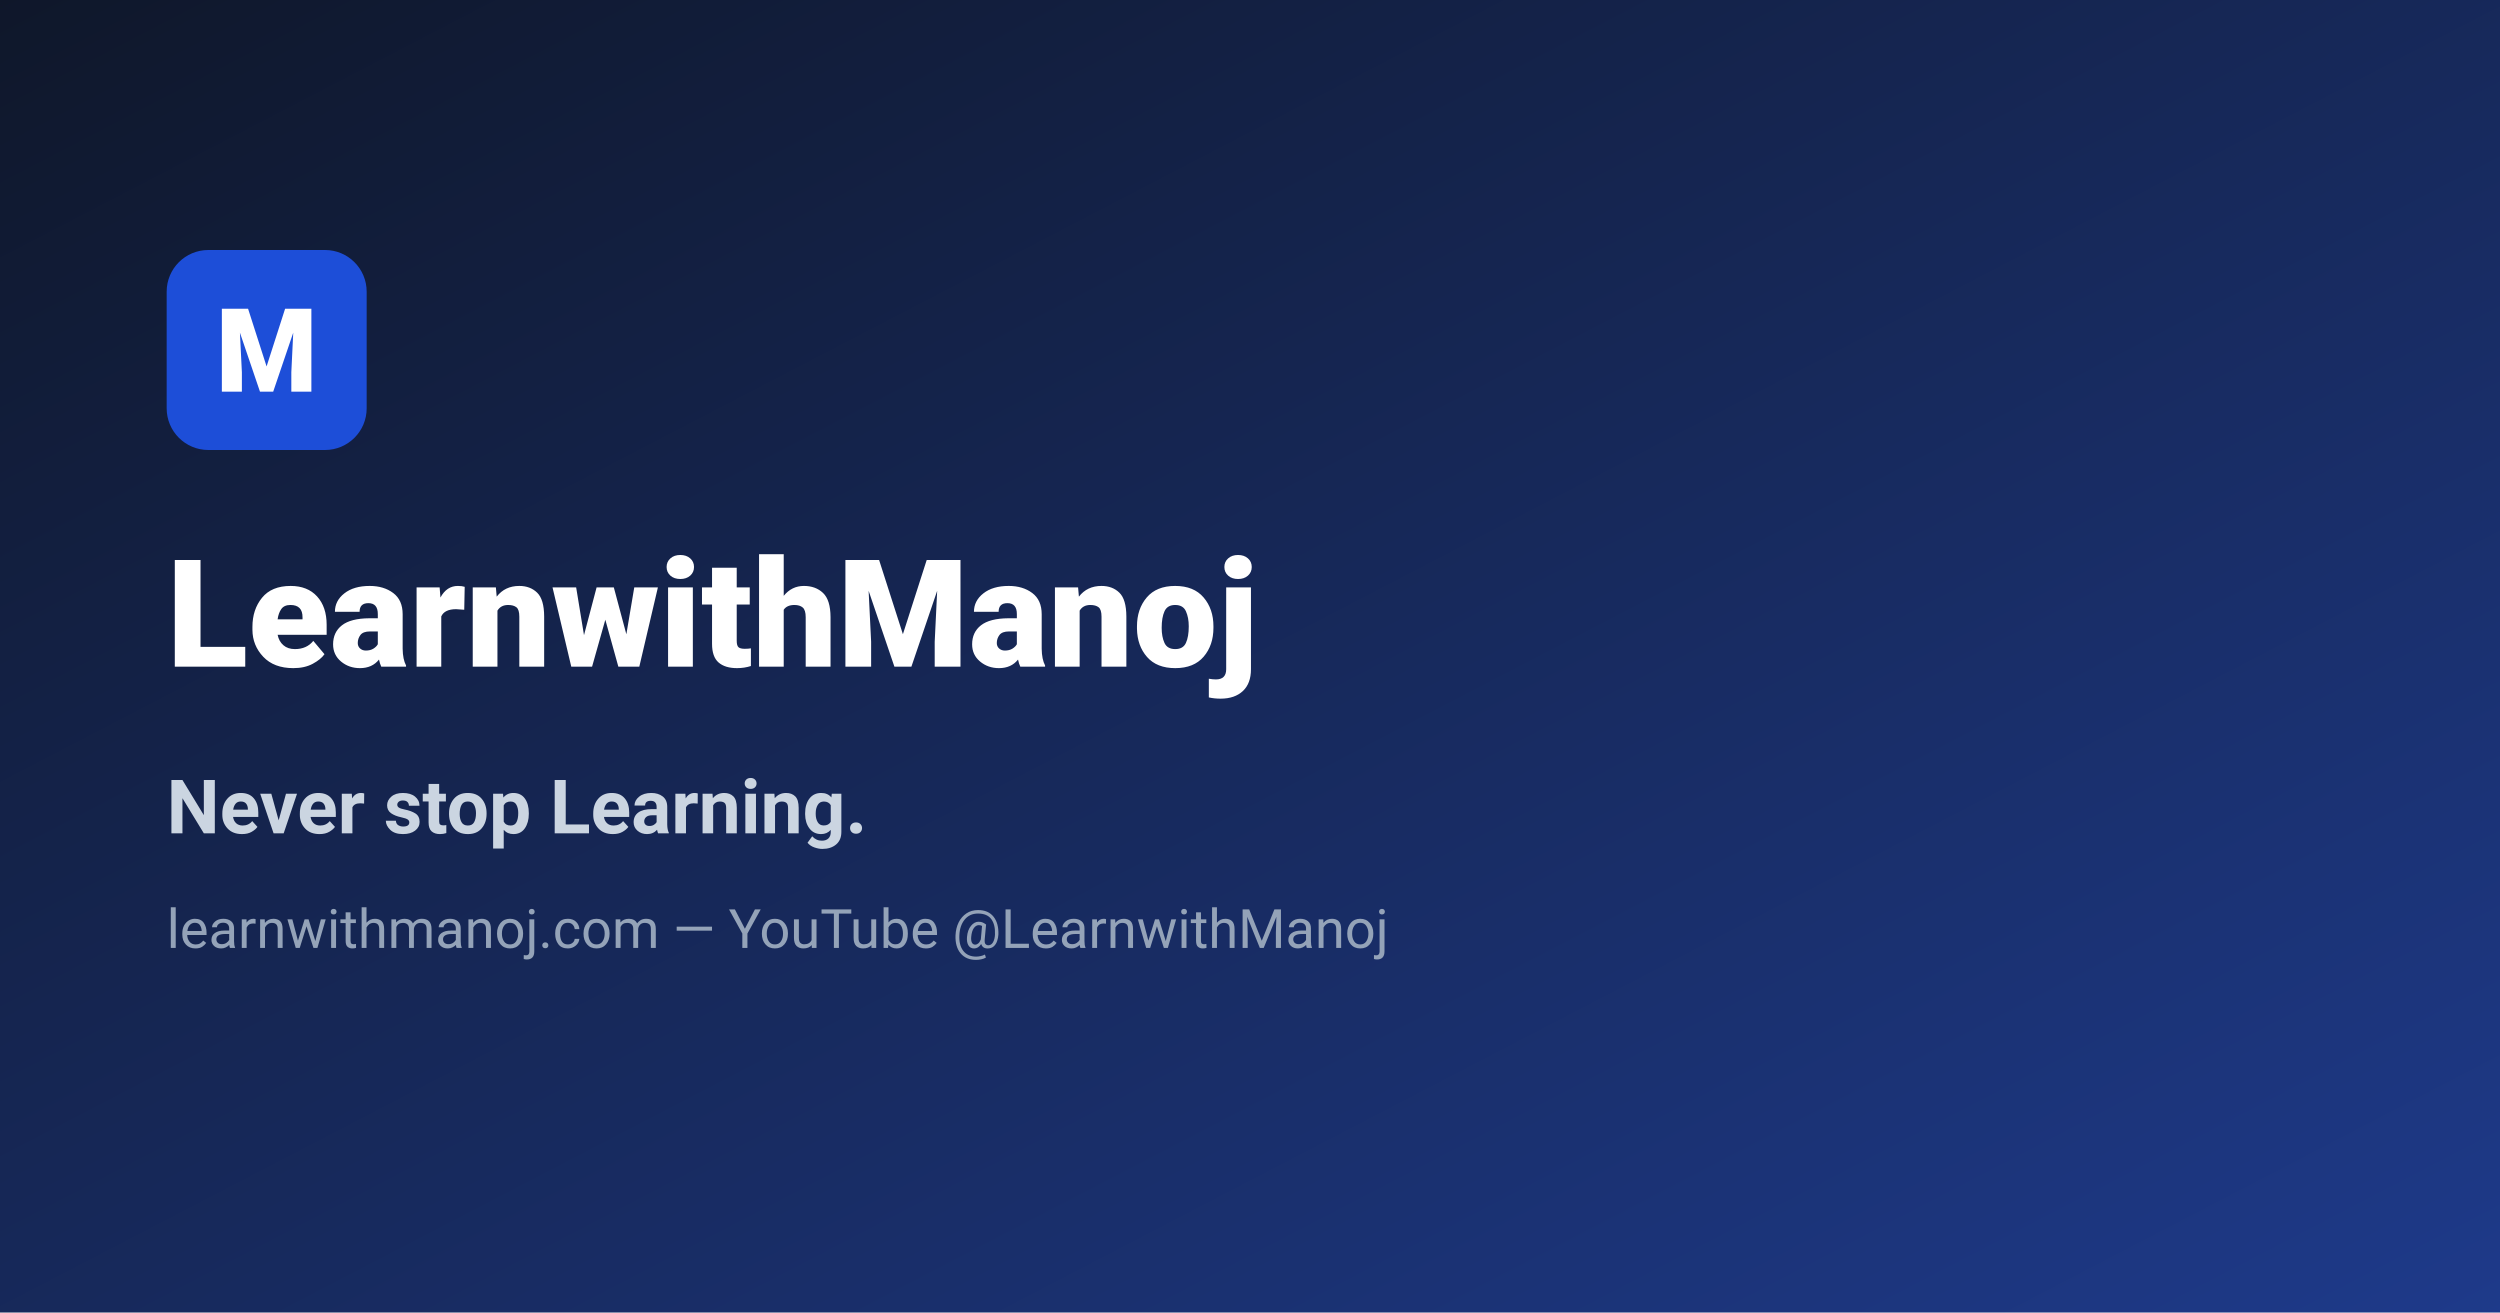
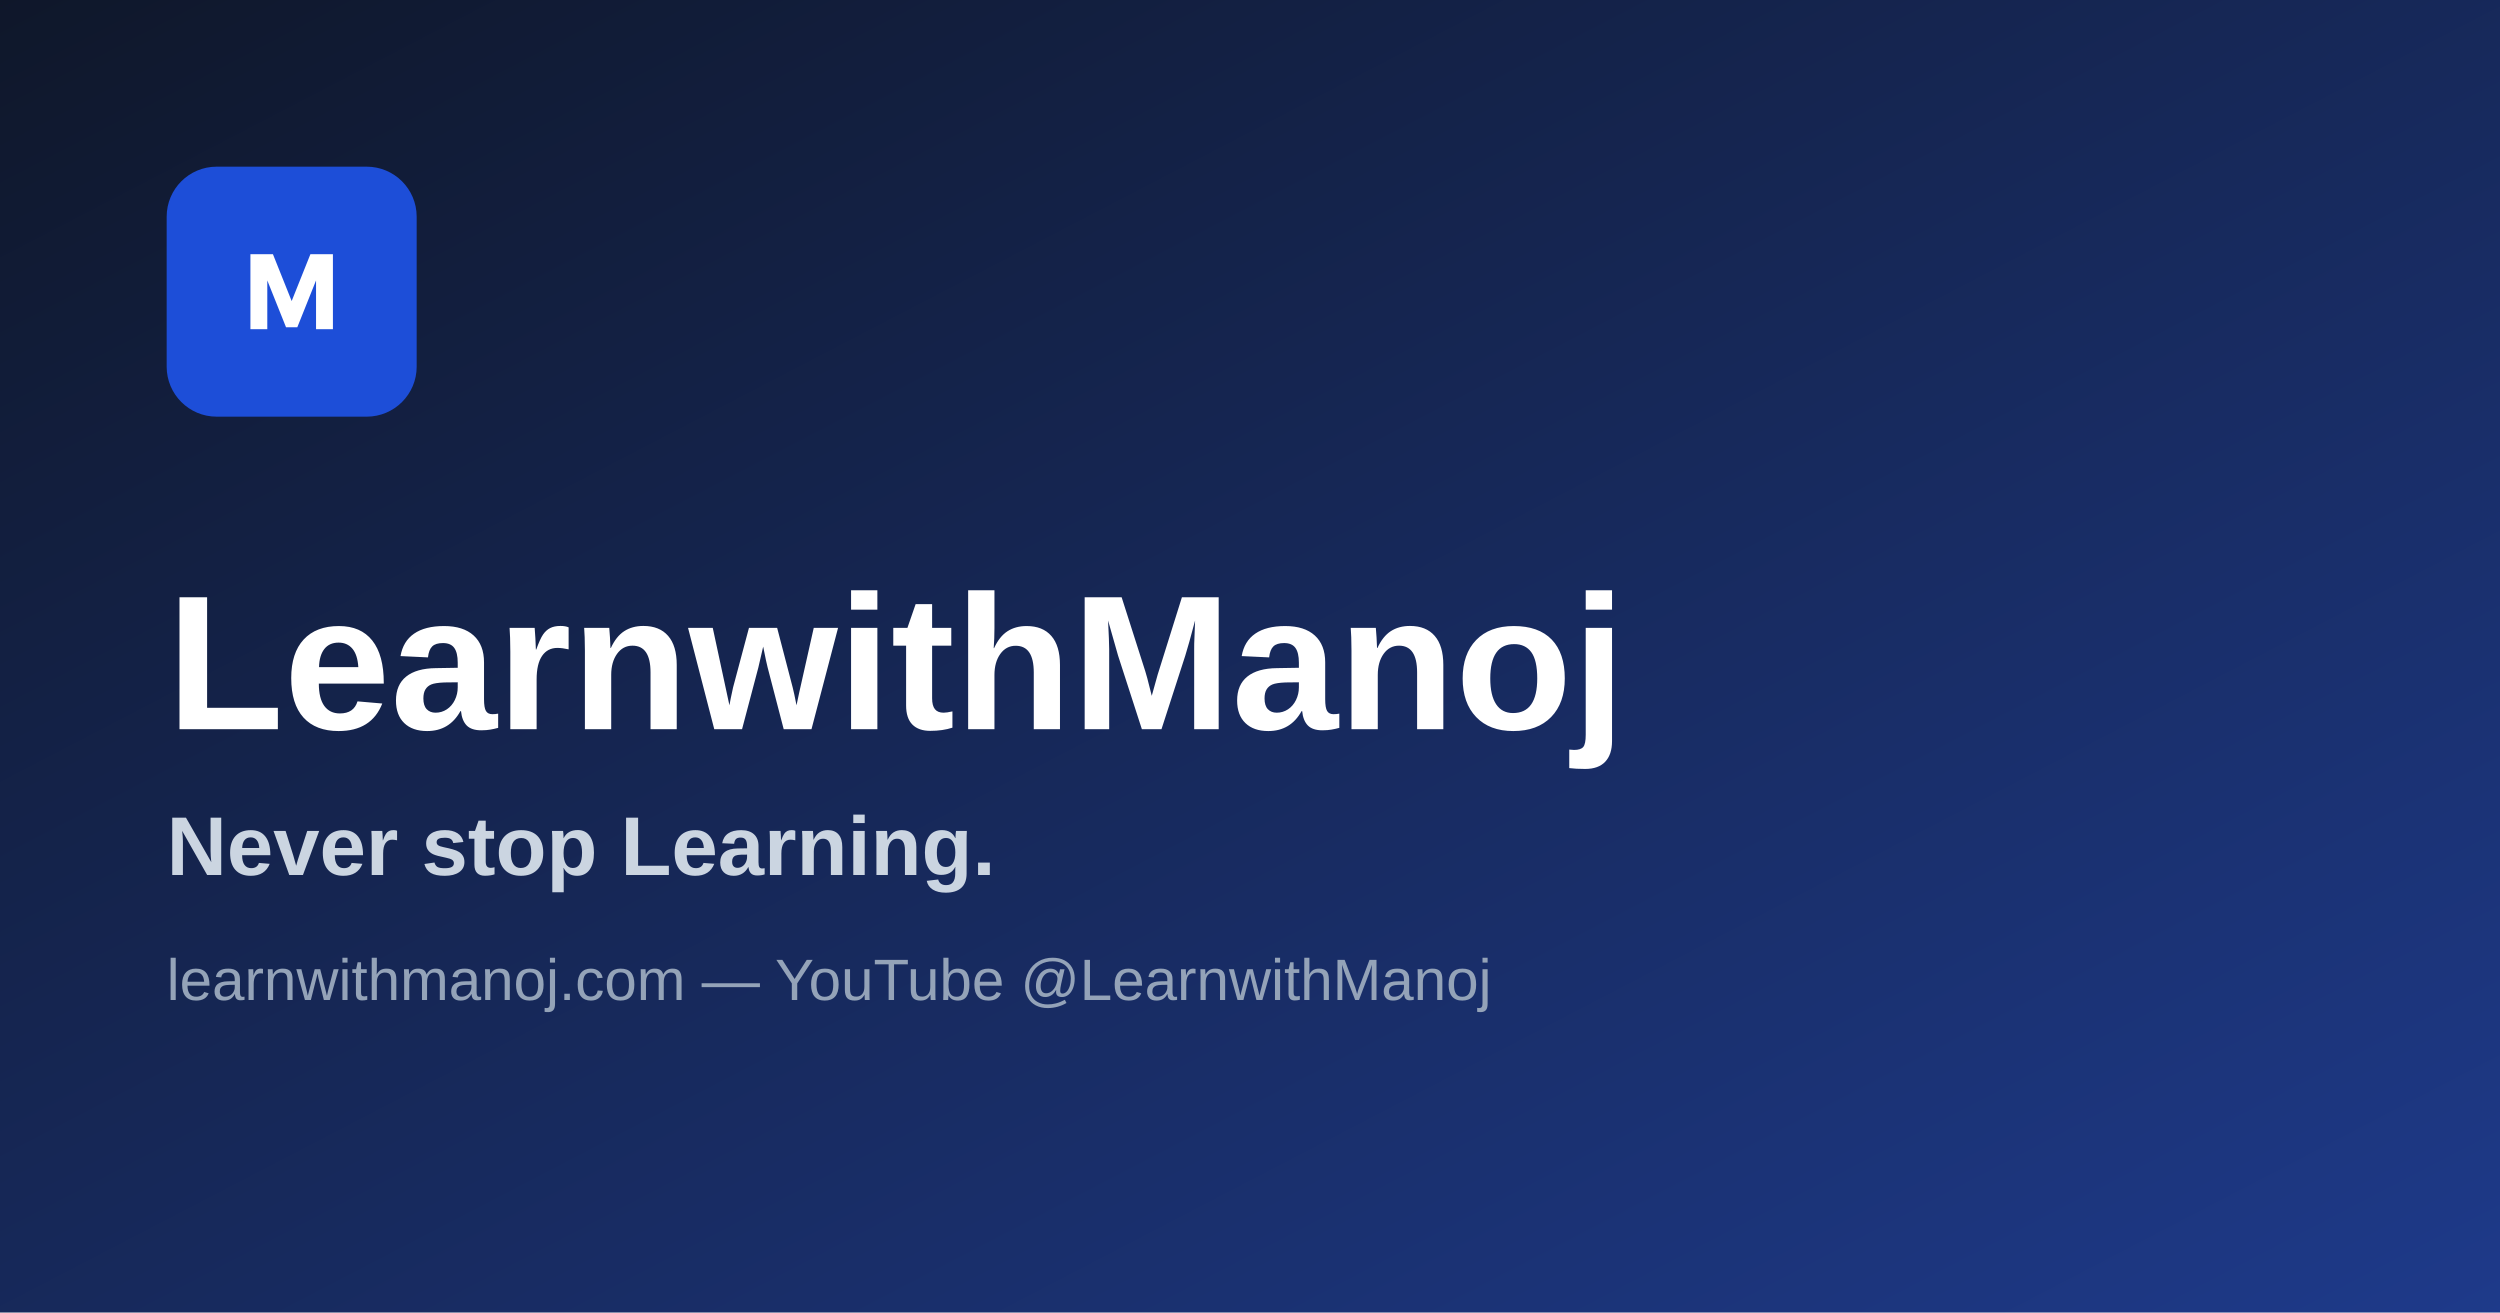
<svg xmlns="http://www.w3.org/2000/svg" viewBox="0 0 1200 630" width="1200" height="630">
  <defs>
    <linearGradient id="bg" x1="0" y1="0" x2="1" y2="1">
      <stop offset="0%" stop-color="#0f172a" />
      <stop offset="100%" stop-color="#1e3a8a" />
    </linearGradient>
+     <style>
+       .title  { font-family: 'Arial', 'Helvetica', sans-serif; font-weight: 800; }
+       .tag    { font-family: 'Arial', 'Helvetica', sans-serif; font-weight: 700; }
+       .domain { font-family: 'Arial', 'Helvetica', sans-serif; font-weight: 400; }
+     </style>
  </defs>
  <rect width="1200" height="630" fill="url(#bg)" />
-   <g transform="translate(80,120)">
-     <rect width="96" height="96" rx="20" fill="#1d4ed8" />
-     <text x="48" y="68" text-anchor="middle" font-family="ui-sans-serif,system-ui,Segoe UI,Roboto,sans-serif" font-size="56" font-weight="800" fill="#ffffff">M</text>
+   <g transform="translate(80,80)">
+     <rect width="120" height="120" rx="24" fill="#1d4ed8" />
+     <path fill="#ffffff" transform="translate(60,60) scale(0.45) translate(-90,-90)" d="M46 130 V 50 H 70 L 90 100 L 110 50 H 134 V 130 H 116 V 78 L 96 128 H 84 L 64 78 V 130 Z" />
  </g>
-   <text x="80" y="320" font-family="ui-sans-serif,system-ui,Segoe UI,Roboto,sans-serif" font-size="72" font-weight="800" fill="#ffffff">LearnwithManoj</text>
-   <text x="80" y="400" font-family="ui-sans-serif,system-ui,Segoe UI,Roboto,sans-serif" font-size="36" font-weight="600" fill="#cbd5e1">Never stop Learning.</text>
-   <text x="80" y="455" font-family="ui-sans-serif,system-ui,Segoe UI,Roboto,sans-serif" font-size="26" font-weight="400" fill="#94a3b8">learnwithmanoj.com — YouTube @LearnwithManoj</text>
+   <text x="80" y="350" class="title" font-size="92" fill="#ffffff">LearnwithManoj</text>
+   <text x="80" y="420" class="tag" font-size="40" fill="#cbd5e1">Never stop Learning.</text>
+   <text x="80" y="480" class="domain" font-size="28" fill="#94a3b8">learnwithmanoj.com — YouTube @LearnwithManoj</text>
</svg>
